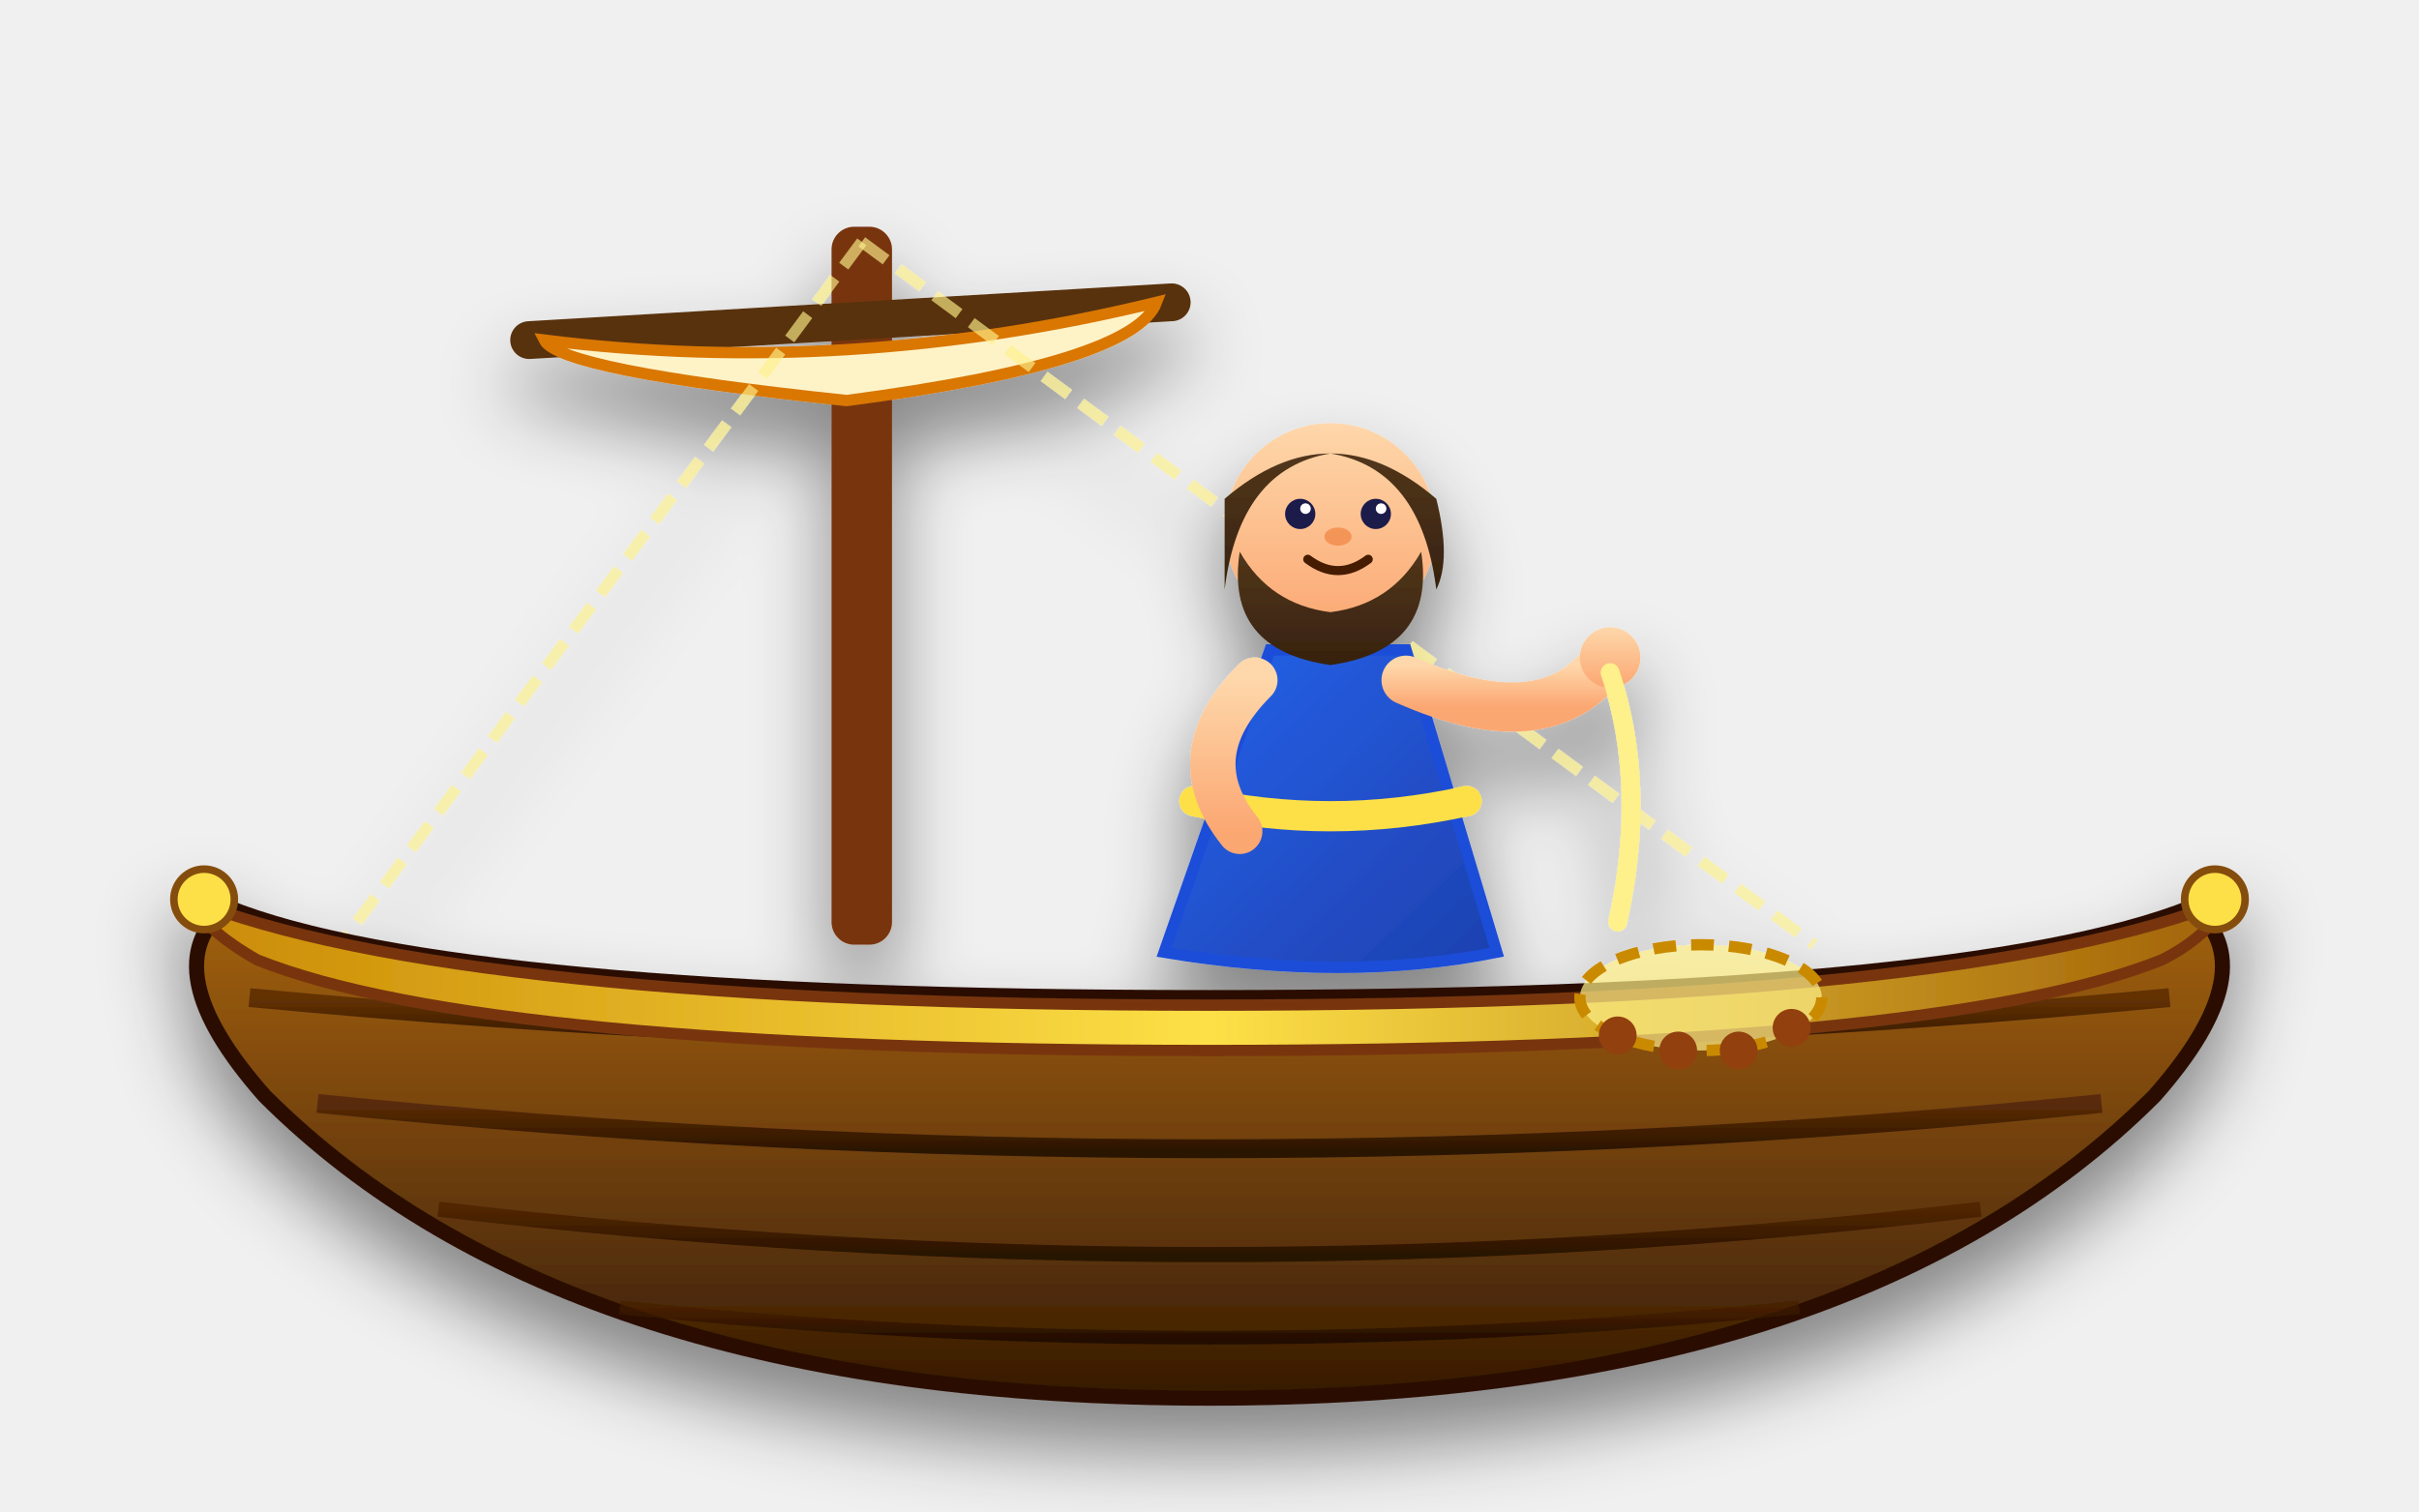
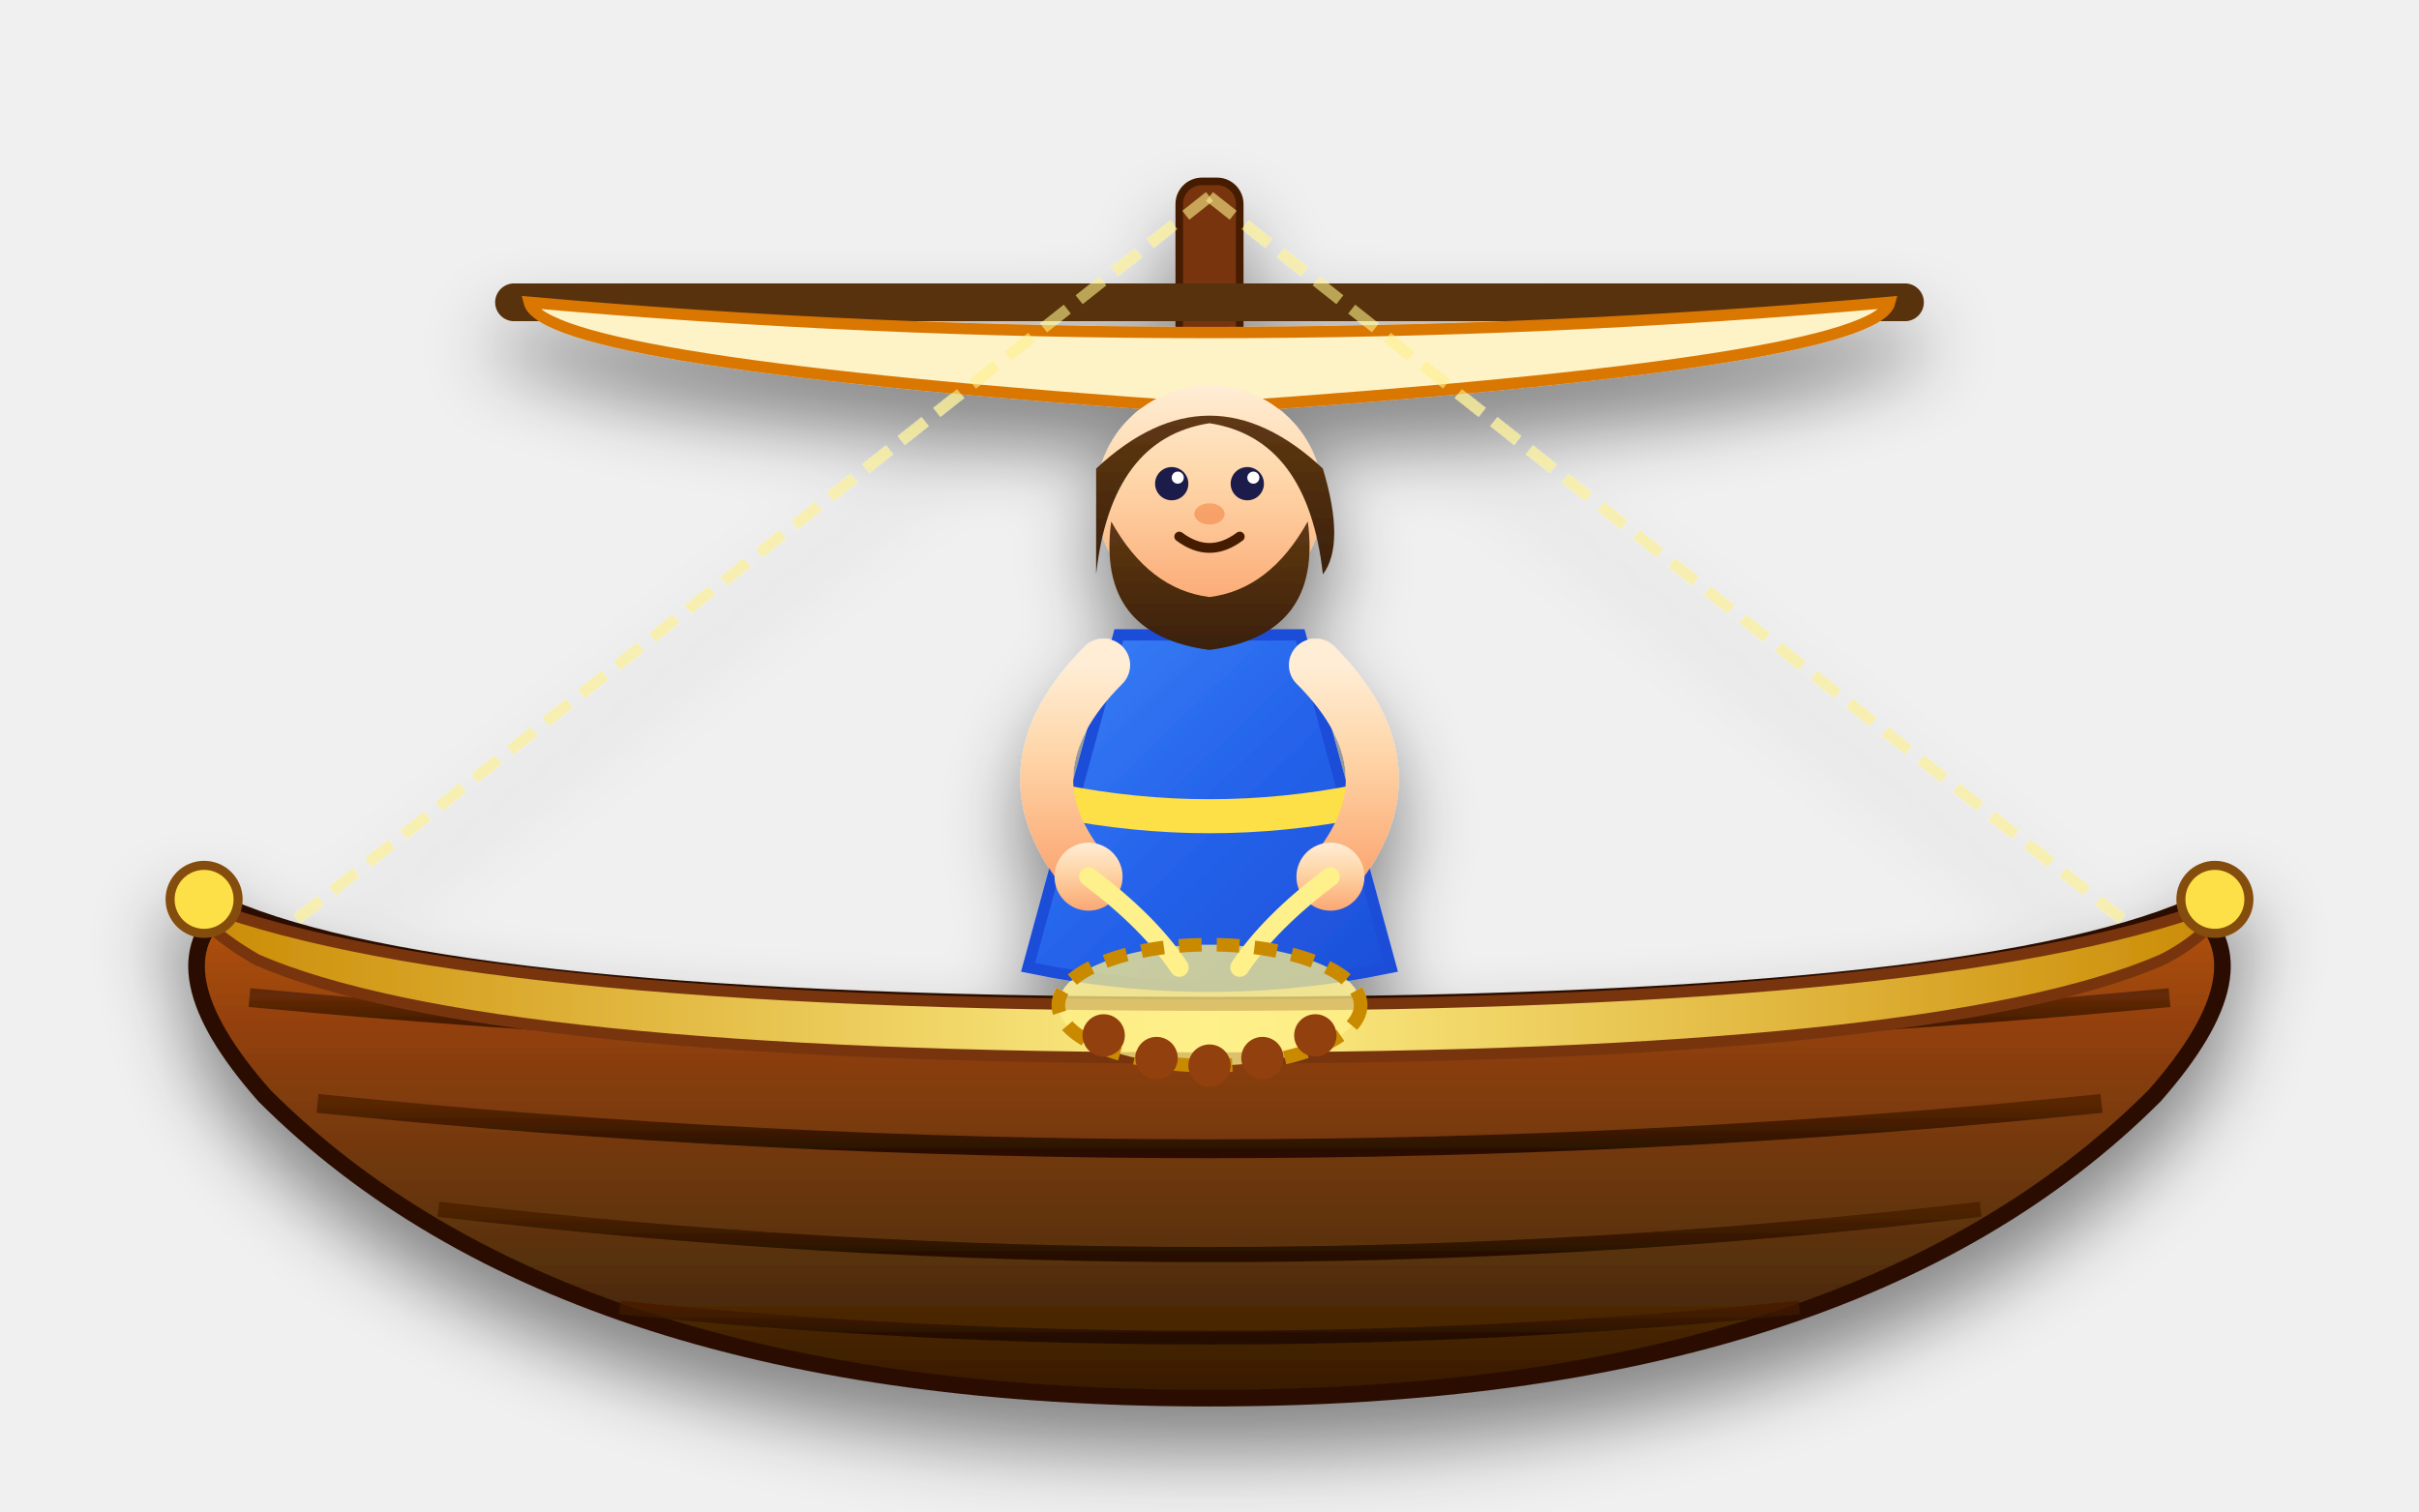
<svg xmlns="http://www.w3.org/2000/svg" viewBox="0 0 320 200" width="320" height="200">
  <defs>
    <linearGradient id="hullGrad" x1="0%" y1="0%" x2="0%" y2="100%">
-       <stop offset="0%" stop-color="#a16207" />
-       <stop offset="30%" stop-color="#854d0e" />
+       <stop offset="0%" stop-color="#b45309" />
+       <stop offset="25%" stop-color="#92400e" />
      <stop offset="70%" stop-color="#593208" />
      <stop offset="100%" stop-color="#361904" />
    </linearGradient>
    <linearGradient id="rimGrad" x1="0%" y1="0%" x2="100%" y2="0%">
      <stop offset="0%" stop-color="#ca8a04" />
-       <stop offset="50%" stop-color="#fde047" />
-       <stop offset="100%" stop-color="#a16207" />
+       <stop offset="50%" stop-color="#fef08a" />
+       <stop offset="100%" stop-color="#ca8a04" />
    </linearGradient>
    <linearGradient id="plankLine" x1="0%" y1="0%" x2="0%" y2="100%">
-       <stop offset="0%" stop-color="#451a03" stop-opacity="0.6" />
-       <stop offset="100%" stop-color="#1c0a02" stop-opacity="0.8" />
+       <stop offset="0%" stop-color="#451a03" stop-opacity="0.65" />
+       <stop offset="100%" stop-color="#1c0a02" stop-opacity="0.85" />
    </linearGradient>
    <linearGradient id="tunicGrad" x1="0%" y1="0%" x2="100%" y2="100%">
-       <stop offset="0%" stop-color="#2563eb" />
-       <stop offset="100%" stop-color="#1e40af" />
+       <stop offset="0%" stop-color="#3b82f6" />
+       <stop offset="50%" stop-color="#2563eb" />
+       <stop offset="100%" stop-color="#1d4ed8" />
    </linearGradient>
    <linearGradient id="skinGrad" x1="0%" y1="0%" x2="0%" y2="100%">
-       <stop offset="0%" stop-color="#fed7aa" />
+       <stop offset="0%" stop-color="#ffedd5" />
+       <stop offset="40%" stop-color="#fed7aa" />
      <stop offset="100%" stop-color="#fba772" />
    </linearGradient>
    <linearGradient id="beardGrad" x1="0%" y1="0%" x2="0%" y2="100%">
-       <stop offset="0%" stop-color="#52361b" />
-       <stop offset="100%" stop-color="#36220f" />
+       <stop offset="0%" stop-color="#603813" />
+       <stop offset="100%" stop-color="#3a200a" />
    </linearGradient>
    <filter id="boatShadow" x="-10%" y="-10%" width="130%" height="130%">
      <feDropShadow dx="0" dy="6" stdDeviation="5" flood-opacity="0.45" />
    </filter>
+     <style>
+       .pedro-animated {
+         transform-origin: 160px 130px;
+         animation: pedroIdleMotion 2.6s ease-in-out infinite alternate;
+       }
+       @keyframes pedroIdleMotion {
+         0% { transform: translateY(0px) rotate(-1deg); }
+         50% { transform: translateY(-4px) rotate(1.2deg); }
+         100% { transform: translateY(0px) rotate(-1deg); }
+       }
+       .pedro-arm-l {
+         transform-origin: 142px 88px;
+         animation: armSwayL 2.6s ease-in-out infinite alternate;
+       }
+       .pedro-arm-r {
+         transform-origin: 178px 88px;
+         animation: armSwayR 2.6s ease-in-out infinite alternate;
+       }
+       @keyframes armSwayL {
+         0% { transform: rotate(0deg); }
+         100% { transform: rotate(-3.5deg); }
+       }
+       @keyframes armSwayR {
+         0% { transform: rotate(0deg); }
+         100% { transform: rotate(3.5deg); }
+       }
+     </style>
  </defs>
  <g filter="url(#boatShadow)">
-     <rect x="110" y="30" width="8" height="95" rx="3" fill="#78350f" />
-     <path d="M 70 45 L 155 40" stroke="#593208" stroke-width="5" stroke-linecap="round" />
-     <path d="M 72 45 Q 112 50 153 40 Q 150 48 112 53 Q 74 49 72 45 Z" fill="#fef3c7" stroke="#d97706" stroke-width="1.5" />
-     <line x1="114" y1="32" x2="45" y2="125" stroke="#fef08a" stroke-width="1.5" stroke-opacity="0.65" stroke-dasharray="4,2" />
-     <line x1="114" y1="32" x2="240" y2="125" stroke="#fef08a" stroke-width="1.5" stroke-opacity="0.65" stroke-dasharray="4,2" />
-     <g id="pedro-character" transform="translate(150, 48)">
-       <path d="M 18 38 L 4 78 Q 28 82 48 78 L 36 38 Z" fill="url(#tunicGrad)" stroke="#1d4ed8" stroke-width="1.5" />
-       <path d="M 8 58 Q 26 62 44 58" stroke="#fde047" stroke-width="4" stroke-linecap="round" fill="none" />
-       <path d="M 16 42 Q 6 52 14 62" stroke="url(#skinGrad)" stroke-width="6" stroke-linecap="round" fill="none" />
-       <path id="pedro-arm-throw" d="M 36 42 Q 54 50 62 40" stroke="url(#skinGrad)" stroke-width="6.5" stroke-linecap="round" fill="none" />
-       <circle cx="26" cy="22" r="14" fill="url(#skinGrad)" />
-       <path d="M 12 18 Q 26 6 40 18 Q 42 26 40 30 Q 38 14 26 12 Q 14 14 12 30 Z" fill="url(#beardGrad)" />
-       <path d="M 14 25 Q 12 38 26 40 Q 40 38 38 25 Q 34 32 26 33 Q 18 32 14 25 Z" fill="url(#beardGrad)" />
-       <circle cx="22" cy="20" r="2" fill="#1e1b4b" />
-       <circle cx="32" cy="20" r="2" fill="#1e1b4b" />
-       <circle cx="22.7" cy="19.3" r="0.7" fill="#ffffff" />
-       <circle cx="32.7" cy="19.3" r="0.7" fill="#ffffff" />
-       <ellipse cx="27" cy="23" rx="1.8" ry="1.2" fill="#ea580c" fill-opacity="0.4" />
-       <path d="M 23 26 Q 27 29 31 26" stroke="#451a03" stroke-width="1.2" stroke-linecap="round" fill="none" />
-       <circle cx="63" cy="39" r="4" fill="url(#skinGrad)" />
-       <path d="M 63 41 Q 68 56 64 74" stroke="#fef08a" stroke-width="2.5" stroke-linecap="round" fill="none" />
+     <rect x="156" y="24" width="8" height="100" rx="3" fill="#78350f" stroke="#451a03" stroke-width="1" />
+     <path d="M 68 40 L 252 40" stroke="#593208" stroke-width="5" stroke-linecap="round" />
+     <path d="M 70 40 Q 160 48 250 40 Q 248 48 160 54 Q 72 48 70 40 Z" fill="#fef3c7" stroke="#d97706" stroke-width="1.5" />
+     <line x1="160" y1="26" x2="35" y2="125" stroke="#fef08a" stroke-width="1.5" stroke-opacity="0.6" stroke-dasharray="4,2" />
+     <line x1="160" y1="26" x2="285" y2="125" stroke="#fef08a" stroke-width="1.5" stroke-opacity="0.6" stroke-dasharray="4,2" />
+     <g id="pedro-character" class="pedro-animated">
+       <path d="M 148 84 L 136 128 Q 160 133 184 128 L 172 84 Z" fill="url(#tunicGrad)" stroke="#1d4ed8" stroke-width="1.5" />
+       <path d="M 140 106 Q 160 110 180 106" stroke="#fde047" stroke-width="4.5" stroke-linecap="round" fill="none" />
+       <g class="pedro-arm-l">
+         <path d="M 146 88 Q 132 102 144 116" stroke="url(#skinGrad)" stroke-width="7" stroke-linecap="round" fill="none" />
+         <circle cx="144" cy="116" r="4.5" fill="url(#skinGrad)" />
+       </g>
+       <g class="pedro-arm-r">
+         <path d="M 174 88 Q 188 102 176 116" stroke="url(#skinGrad)" stroke-width="7" stroke-linecap="round" fill="none" />
+         <circle cx="176" cy="116" r="4.5" fill="url(#skinGrad)" />
+       </g>
+       <circle cx="160" cy="66" r="15" fill="url(#skinGrad)" />
+       <path d="M 145 62 Q 160 48 175 62 Q 178 72 175 76 Q 173 58 160 56 Q 147 58 145 76 Z" fill="url(#beardGrad)" />
+       <path d="M 147 69 Q 145 84 160 86 Q 175 84 173 69 Q 168 78 160 79 Q 152 78 147 69 Z" fill="url(#beardGrad)" />
+       <circle cx="155" cy="64" r="2.2" fill="#1e1b4b" />
+       <circle cx="165" cy="64" r="2.2" fill="#1e1b4b" />
+       <circle cx="155.8" cy="63.2" r="0.8" fill="#ffffff" />
+       <circle cx="165.8" cy="63.2" r="0.8" fill="#ffffff" />
+       <ellipse cx="160" cy="68" rx="2" ry="1.4" fill="#ea580c" fill-opacity="0.35" />
+       <path d="M 156 71 Q 160 74 164 71" stroke="#451a03" stroke-width="1.3" stroke-linecap="round" fill="none" />
+       <path d="M 144 116 Q 152 122 156 128" stroke="#fef08a" stroke-width="2.5" stroke-linecap="round" fill="none" />
+       <path d="M 176 116 Q 168 122 164 128" stroke="#fef08a" stroke-width="2.5" stroke-linecap="round" fill="none" />
    </g>
-     <path d="M 30 120 Q 20 128 35 145 Q 75 185 160 185 Q 245 185 285 145 Q 300 128 290 120 Q 260 132 160 132 Q 60 132 30 120 Z" fill="url(#hullGrad)" stroke="#291002" stroke-width="2" />
+     <path d="M 30 120 Q 20 128 35 145 Q 75 185 160 185 Q 245 185 285 145 Q 300 128 290 120 Q 260 133 160 133 Q 60 133 30 120 Z" fill="url(#hullGrad)" stroke="#291002" stroke-width="2.2" />
    <path d="M 33 132 Q 160 144 287 132" stroke="url(#plankLine)" stroke-width="2.5" fill="none" />
    <path d="M 42 146 Q 160 158 278 146" stroke="url(#plankLine)" stroke-width="2.5" fill="none" />
    <path d="M 58 160 Q 160 172 262 160" stroke="url(#plankLine)" stroke-width="2" fill="none" />
    <path d="M 82 173 Q 160 181 238 173" stroke="url(#plankLine)" stroke-width="1.8" fill="none" />
-     <path d="M 25 119 Q 60 133 160 133 Q 260 133 295 119 Q 292 124 286 127 Q 256 139 160 139 Q 64 139 34 127 Q 27 123 25 119 Z" fill="url(#rimGrad)" stroke="#78350f" stroke-width="1.5" />
-     <circle cx="27" cy="119" r="4" fill="#fde047" stroke="#854d0e" stroke-width="1" />
-     <circle cx="293" cy="119" r="4" fill="#fde047" stroke="#854d0e" stroke-width="1" />
-     <g id="rede-no-barco" transform="translate(210, 126)">
-       <ellipse cx="15" cy="6" rx="16" ry="7" fill="rgba(254,240,138,0.7)" stroke="#ca8a04" stroke-width="1.5" stroke-dasharray="3,2" />
-       <circle cx="4" cy="11" r="2.5" fill="#92400e" />
-       <circle cx="12" cy="13" r="2.5" fill="#92400e" />
-       <circle cx="20" cy="13" r="2.5" fill="#92400e" />
-       <circle cx="27" cy="10" r="2.5" fill="#92400e" />
+     <path d="M 25 119 Q 60 133 160 133 Q 260 133 295 119 Q 292 124 286 127 Q 256 140 160 140 Q 64 140 34 127 Q 27 123 25 119 Z" fill="url(#rimGrad)" stroke="#78350f" stroke-width="1.5" />
+     <circle cx="27" cy="119" r="4.5" fill="#fde047" stroke="#854d0e" stroke-width="1.2" />
+     <circle cx="293" cy="119" r="4.5" fill="#fde047" stroke="#854d0e" stroke-width="1.2" />
+     <g id="rede-no-barco" transform="translate(142, 126)">
+       <ellipse cx="18" cy="7" rx="20" ry="8" fill="rgba(254,240,138,0.75)" stroke="#ca8a04" stroke-width="1.8" stroke-dasharray="3,2" />
+       <circle cx="4" cy="11" r="2.8" fill="#92400e" />
+       <circle cx="11" cy="14" r="2.8" fill="#92400e" />
+       <circle cx="18" cy="15" r="2.8" fill="#92400e" />
+       <circle cx="25" cy="14" r="2.8" fill="#92400e" />
+       <circle cx="32" cy="11" r="2.8" fill="#92400e" />
    </g>
  </g>
</svg>
